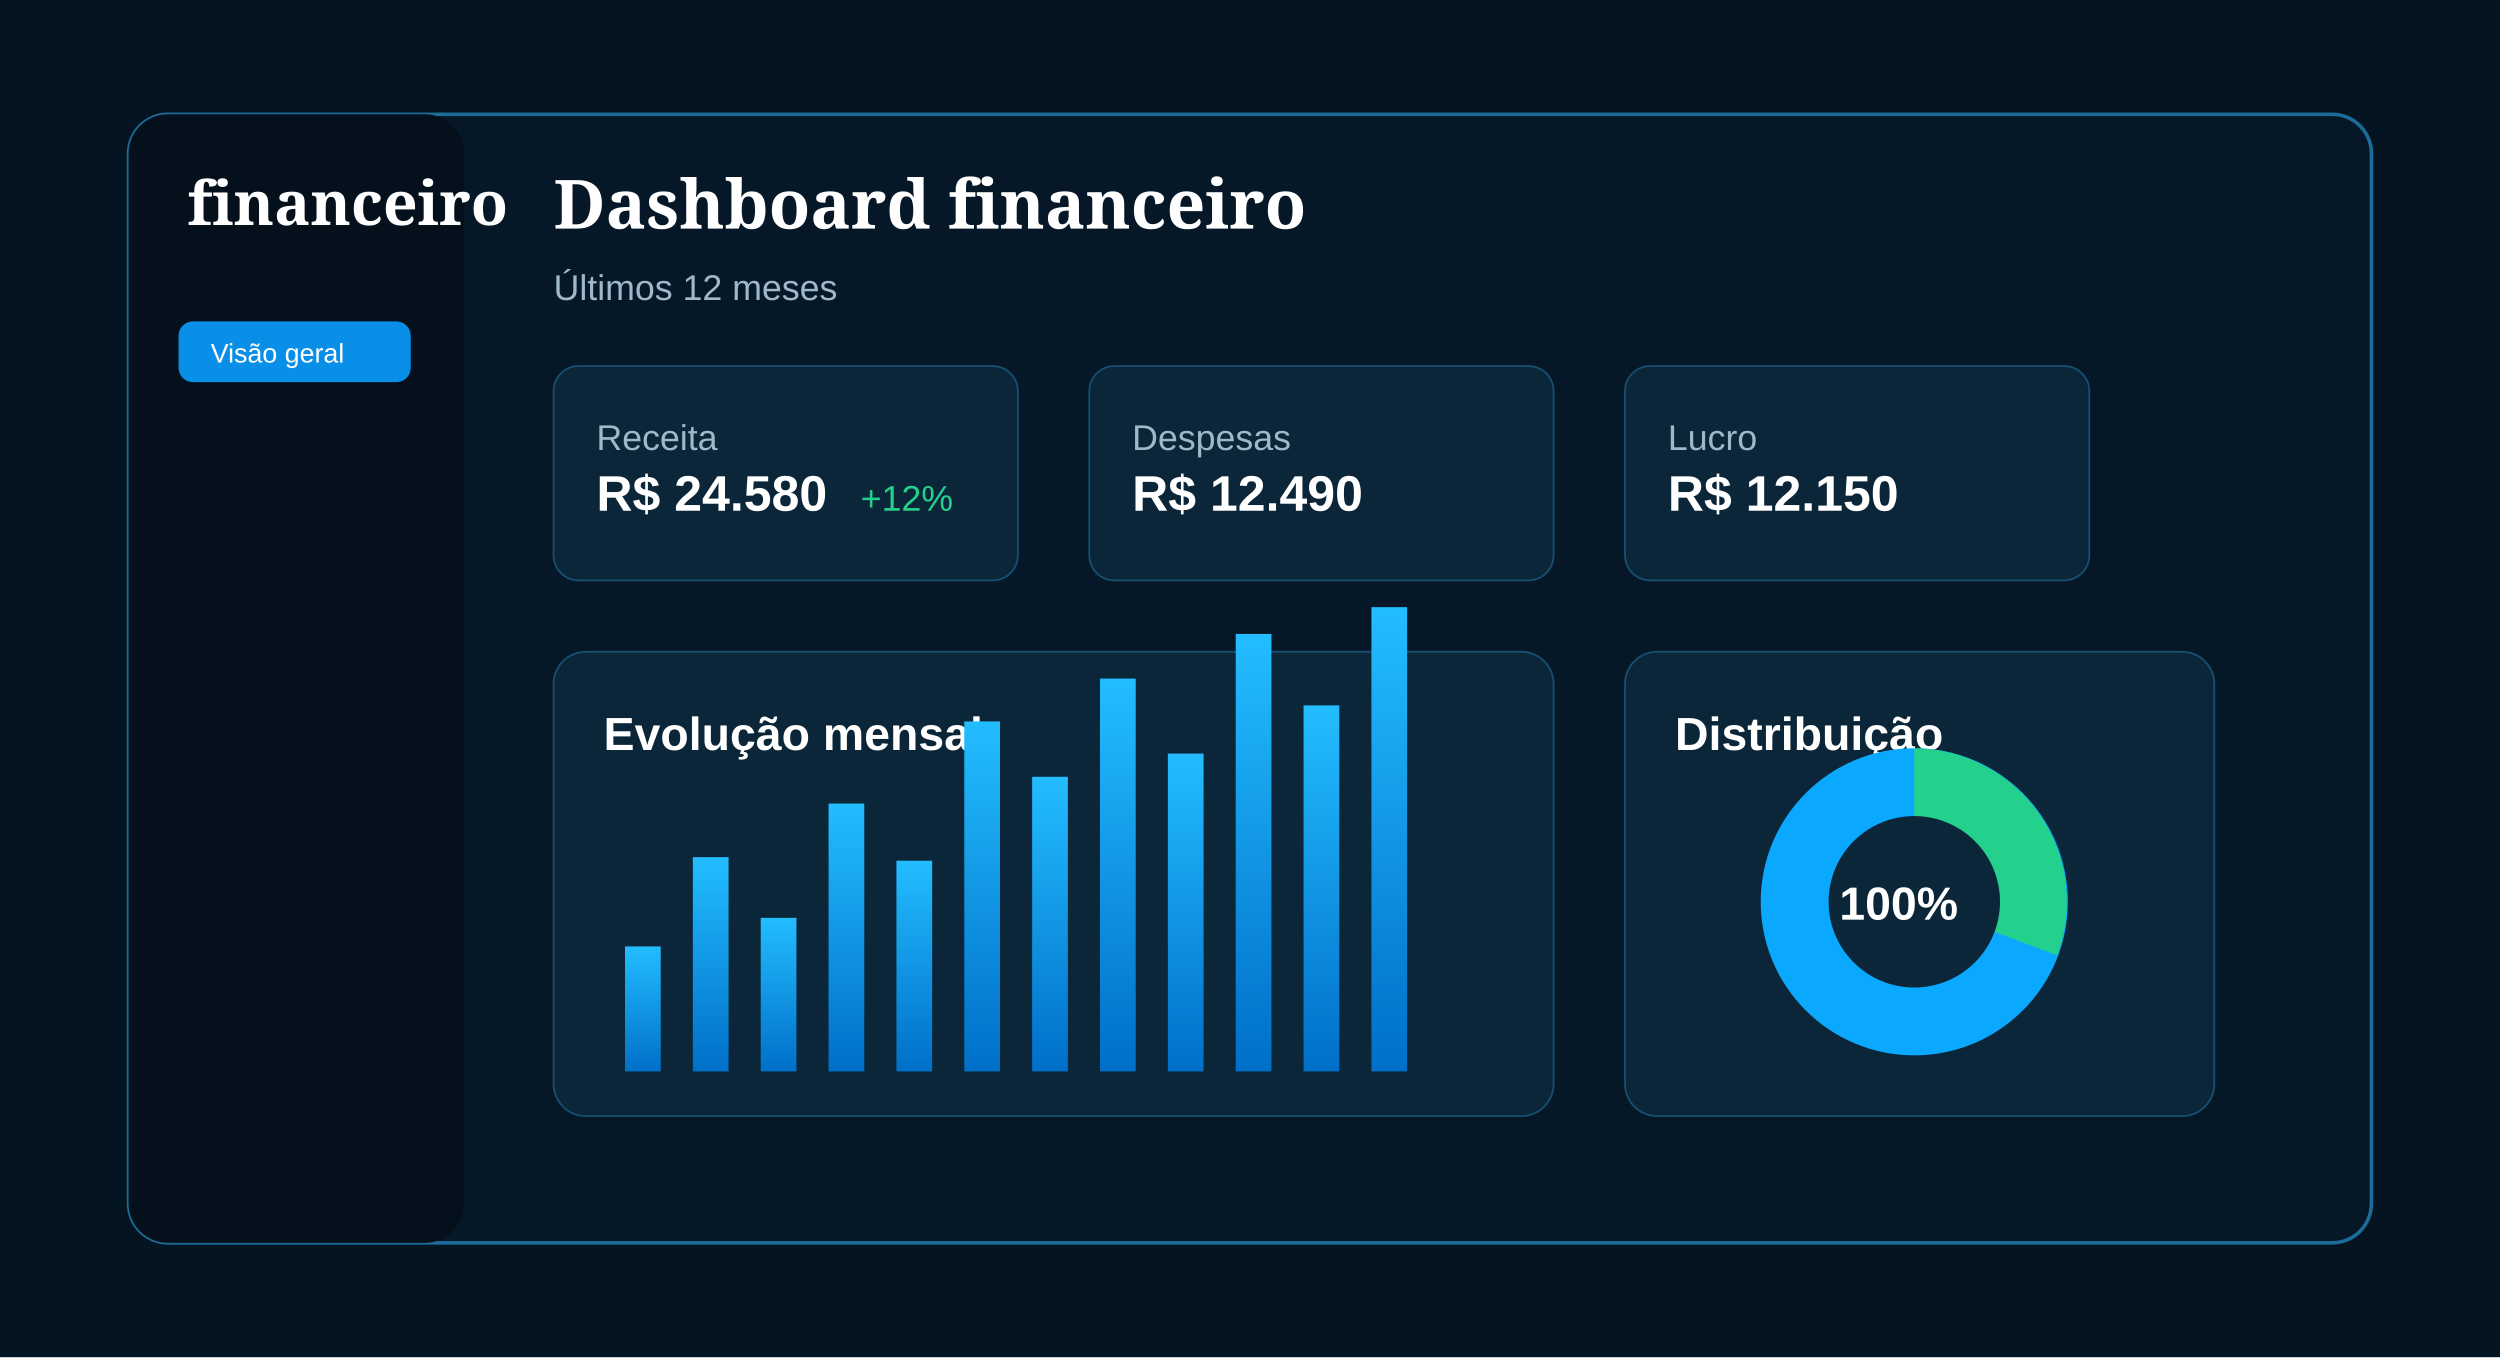
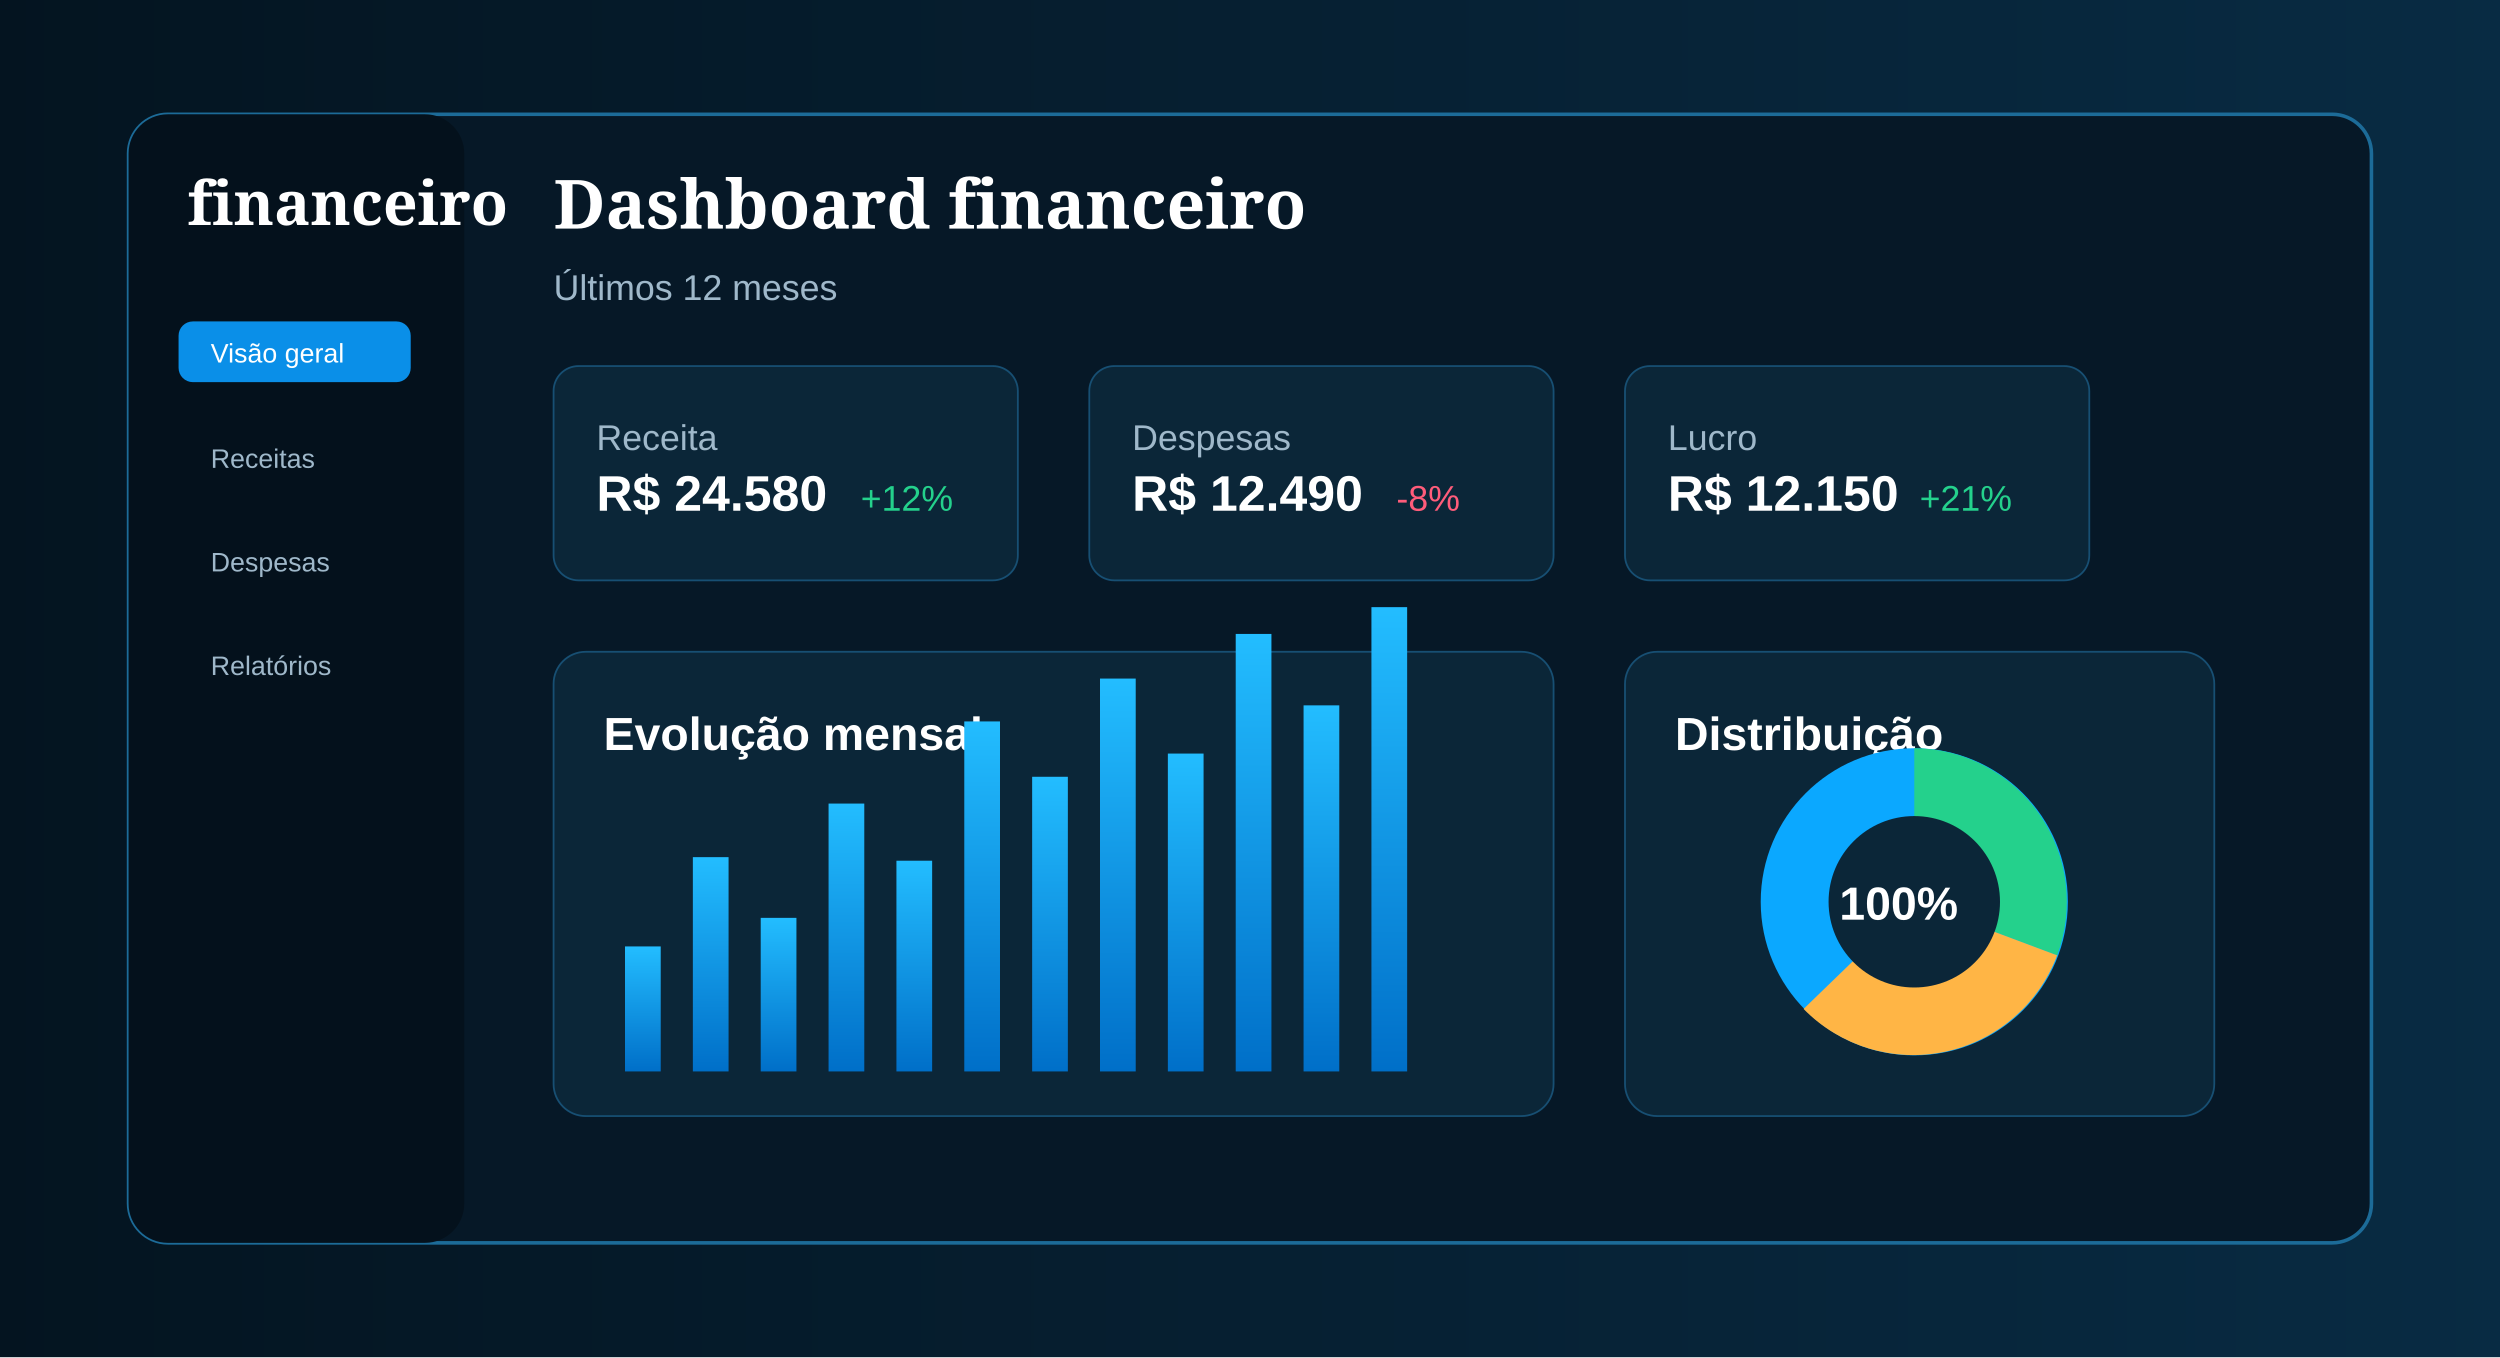
- <svg xmlns="http://www.w3.org/2000/svg" viewBox="0 0 1400 760">
+ <svg xmlns="http://www.w3.org/2000/svg" viewBox="0 0 1400 760" role="img" aria-label="Preview do projeto Financeiro">
  <defs>
+     <linearGradient id="bg" x1="0" x2="1">
+       <stop stop-color="#041420" />
+       <stop offset="1" stop-color="#082b43" />
+     </linearGradient>
    <linearGradient id="b" x1="0" x2="0" y1="0" y2="1">
      <stop stop-color="#23bdff" />
      <stop offset="1" stop-color="#006fc8" />
    </linearGradient>
  </defs>
-   <rect width="1400" height="760" fill="#041420" />
+   <rect width="1400" height="760" fill="url(#bg)" />
  <rect x="72" y="64" width="1256" height="632" rx="22" fill="#061827" stroke="#1c6b98" stroke-width="2" />
  <rect x="72" y="64" width="188" height="632" rx="22" fill="#04111c" />
  <text x="105" y="126" fill="#fff" font-family="Georgia" font-size="34" font-weight="700">financeiro</text>
-   <rect x="100" y="180" width="130" height="34" rx="8" fill="#0a8fe8" />
-   <text x="118" y="203" fill="#fff" font-family="Arial" font-size="15">Visão geral</text>
+   <g font-family="Arial" font-size="15">
+     <rect x="100" y="180" width="130" height="34" rx="8" fill="#0a8fe8" />
+     <text x="118" y="203" fill="#fff">Visão geral</text>
+     <text x="118" y="262" fill="#9fb8ca">Receitas</text>
+     <text x="118" y="320" fill="#9fb8ca">Despesas</text>
+     <text x="118" y="378" fill="#9fb8ca">Relatórios</text>
+   </g>
  <text x="310" y="128" fill="#fff" font-family="Georgia" font-size="38" font-weight="700">Dashboard financeiro</text>
  <text x="310" y="168" fill="#9fb8ca" font-family="Arial" font-size="20">Últimos 12 meses</text>
  <g font-family="Arial">
    <rect x="310" y="205" width="260" height="120" rx="14" fill="#0b2638" stroke="#174f73" />
    <text x="334" y="252" fill="#9fb8ca" font-size="20">Receita</text>
    <text x="334" y="286" fill="#fff" font-size="28" font-weight="700">R$ 24.580</text>
    <text x="482" y="286" fill="#24d18c" font-size="20">+12%</text>
    <rect x="610" y="205" width="260" height="120" rx="14" fill="#0b2638" stroke="#174f73" />
    <text x="634" y="252" fill="#9fb8ca" font-size="20">Despesas</text>
    <text x="634" y="286" fill="#fff" font-size="28" font-weight="700">R$ 12.490</text>
+     <text x="782" y="286" fill="#ff5c7a" font-size="20">-8%</text>
    <rect x="910" y="205" width="260" height="120" rx="14" fill="#0b2638" stroke="#174f73" />
    <text x="934" y="252" fill="#9fb8ca" font-size="20">Lucro</text>
    <text x="934" y="286" fill="#fff" font-size="28" font-weight="700">R$ 12.150</text>
+     <text x="1075" y="286" fill="#24d18c" font-size="20">+21%</text>
  </g>
  <rect x="310" y="365" width="560" height="260" rx="18" fill="#0b2638" stroke="#174f73" />
  <text x="338" y="420" fill="#fff" font-family="Arial" font-size="26" font-weight="700">Evolução mensal</text>
  <g fill="url(#b)">
    <rect x="350" y="530" width="20" height="70" />
    <rect x="388" y="480" width="20" height="120" />
    <rect x="426" y="514" width="20" height="86" />
    <rect x="464" y="450" width="20" height="150" />
    <rect x="502" y="482" width="20" height="118" />
    <rect x="540" y="404" width="20" height="196" />
    <rect x="578" y="435" width="20" height="165" />
    <rect x="616" y="380" width="20" height="220" />
    <rect x="654" y="422" width="20" height="178" />
    <rect x="692" y="355" width="20" height="245" />
    <rect x="730" y="395" width="20" height="205" />
    <rect x="768" y="340" width="20" height="260" />
  </g>
  <rect x="910" y="365" width="330" height="260" rx="18" fill="#0b2638" stroke="#174f73" />
  <text x="938" y="420" fill="#fff" font-family="Arial" font-size="26" font-weight="700">Distribuição</text>
  <circle cx="1072" cy="505" r="86" fill="#0ba8ff" />
  <path d="M1072 505 L1072 419 A86 86 0 0 1 1152 535 Z" fill="#24d18c" />
+   <path d="M1072 505 L1152 535 A86 86 0 0 1 1010 565 Z" fill="#ffb545" />
  <circle cx="1072" cy="505" r="48" fill="#0b2638" />
  <text x="1030" y="515" fill="#fff" font-family="Arial" font-size="26" font-weight="700">100%</text>
</svg>
